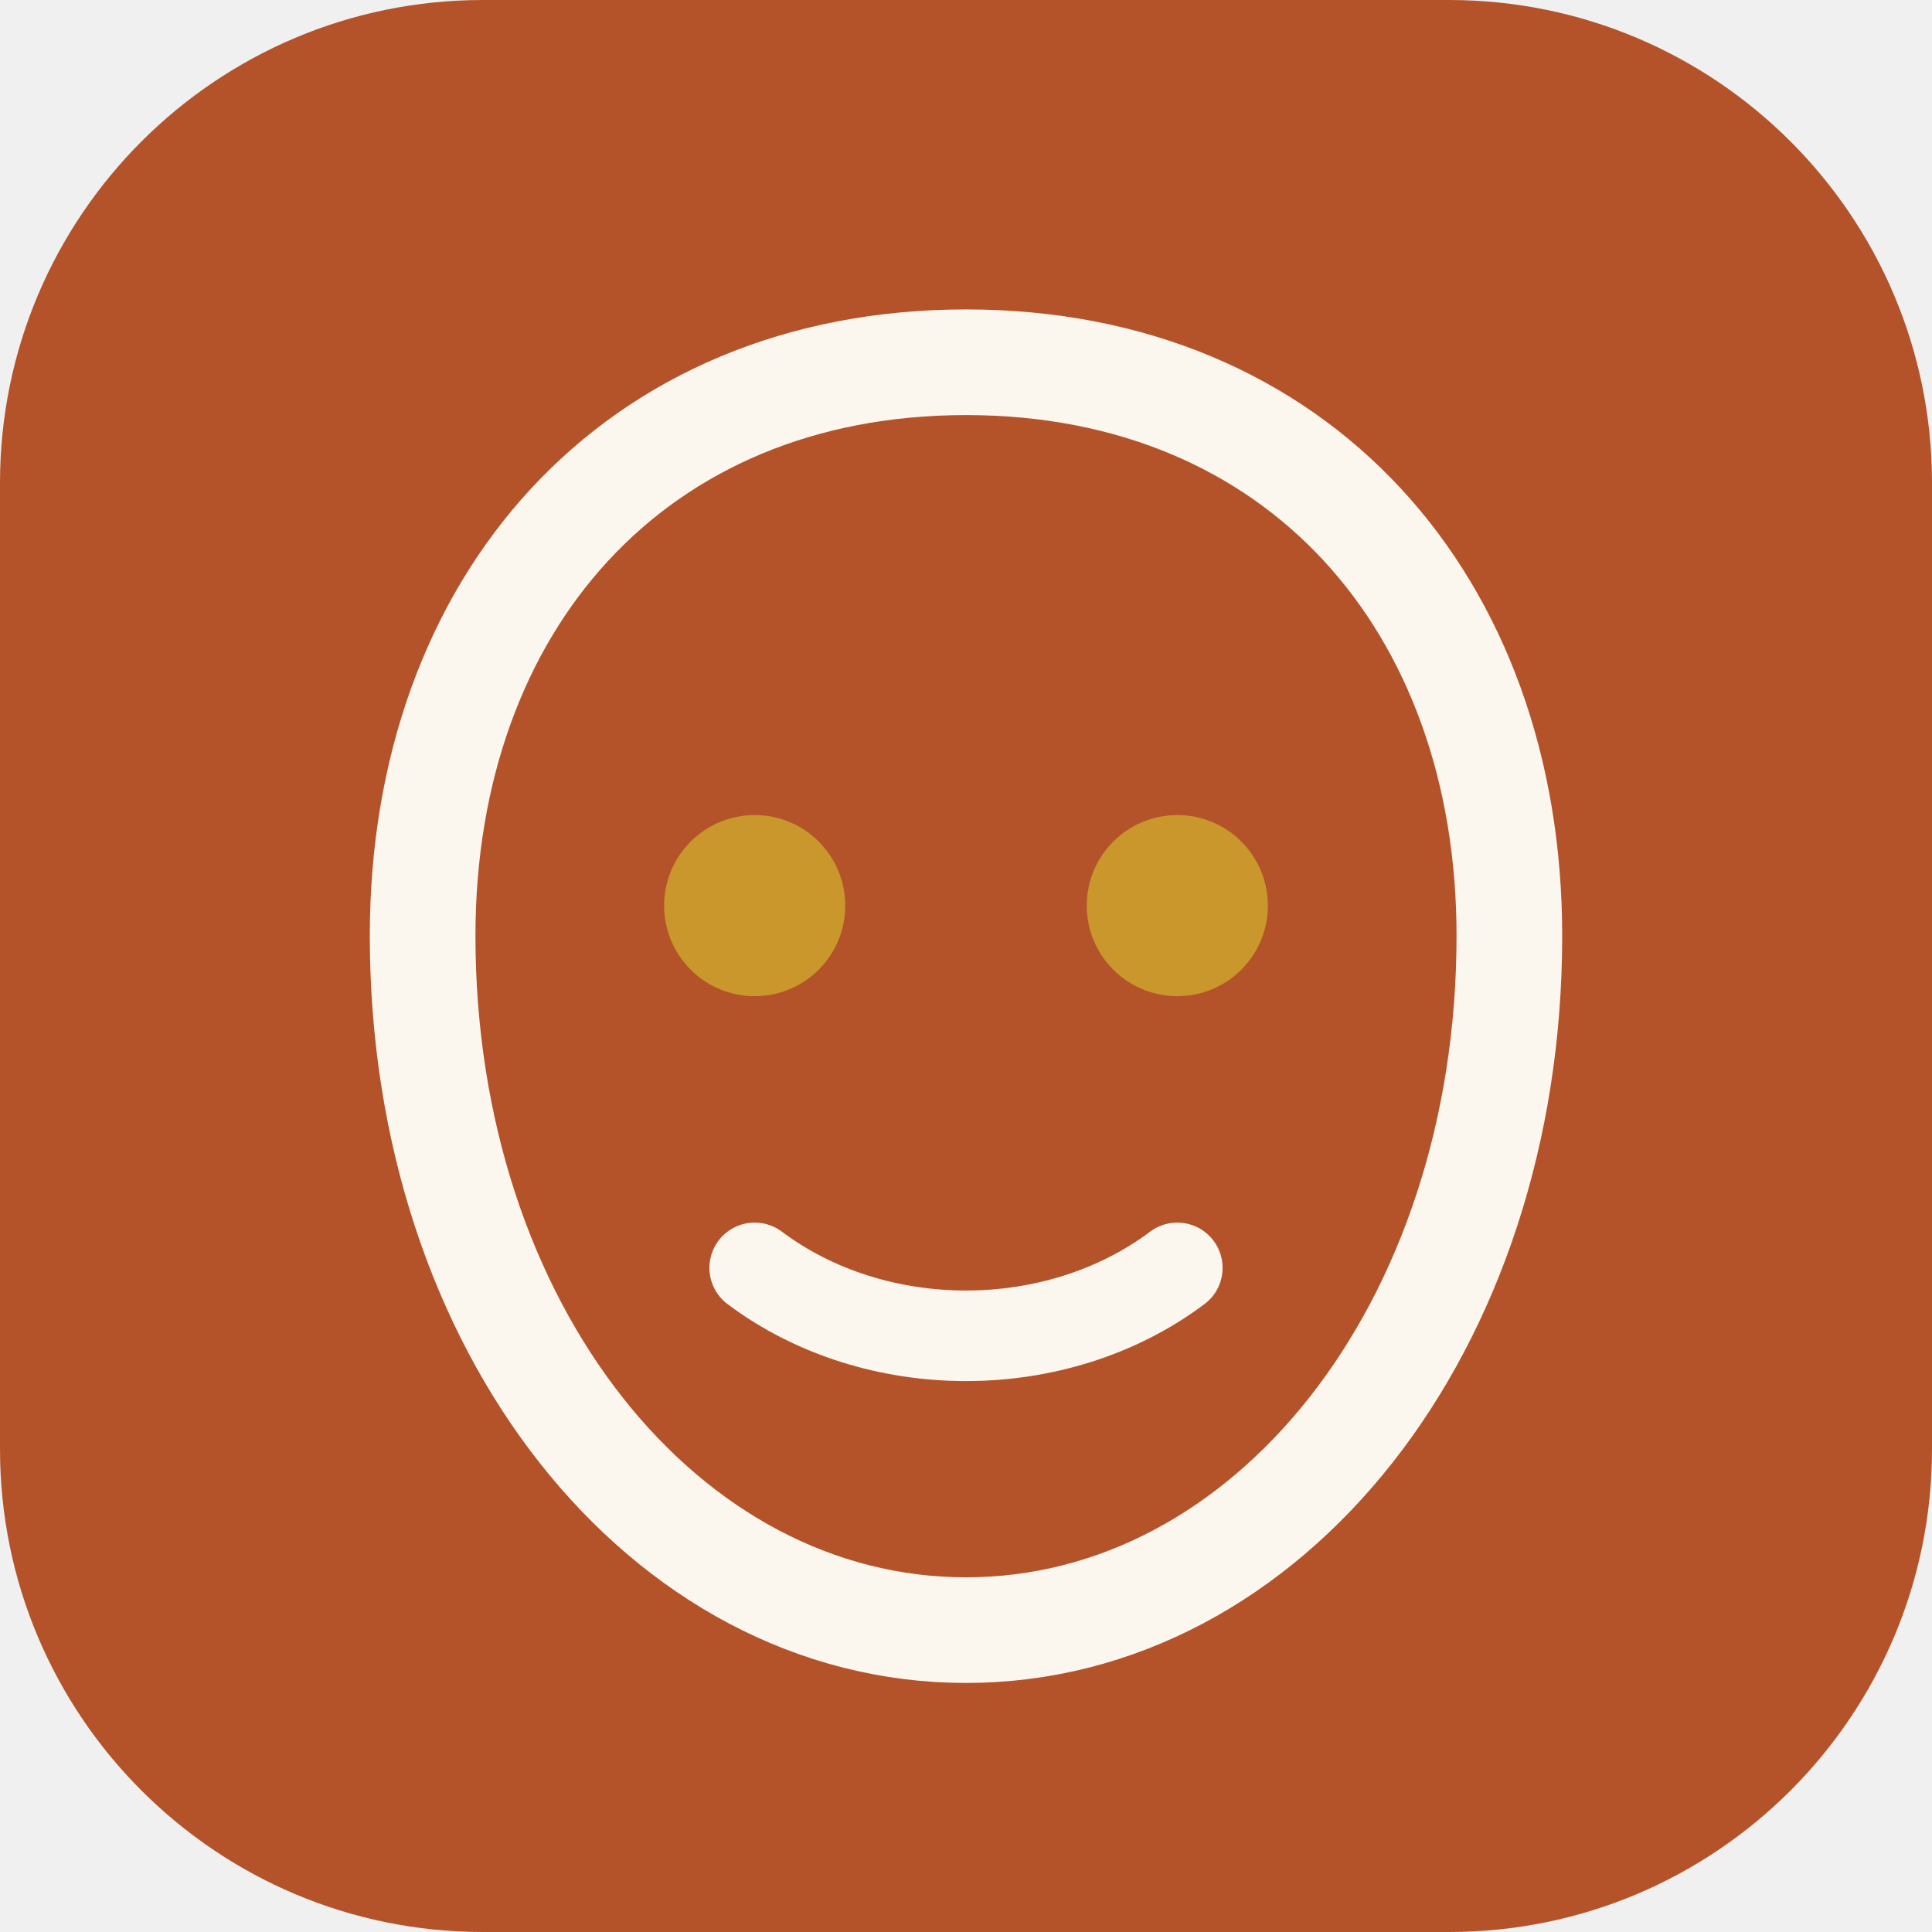
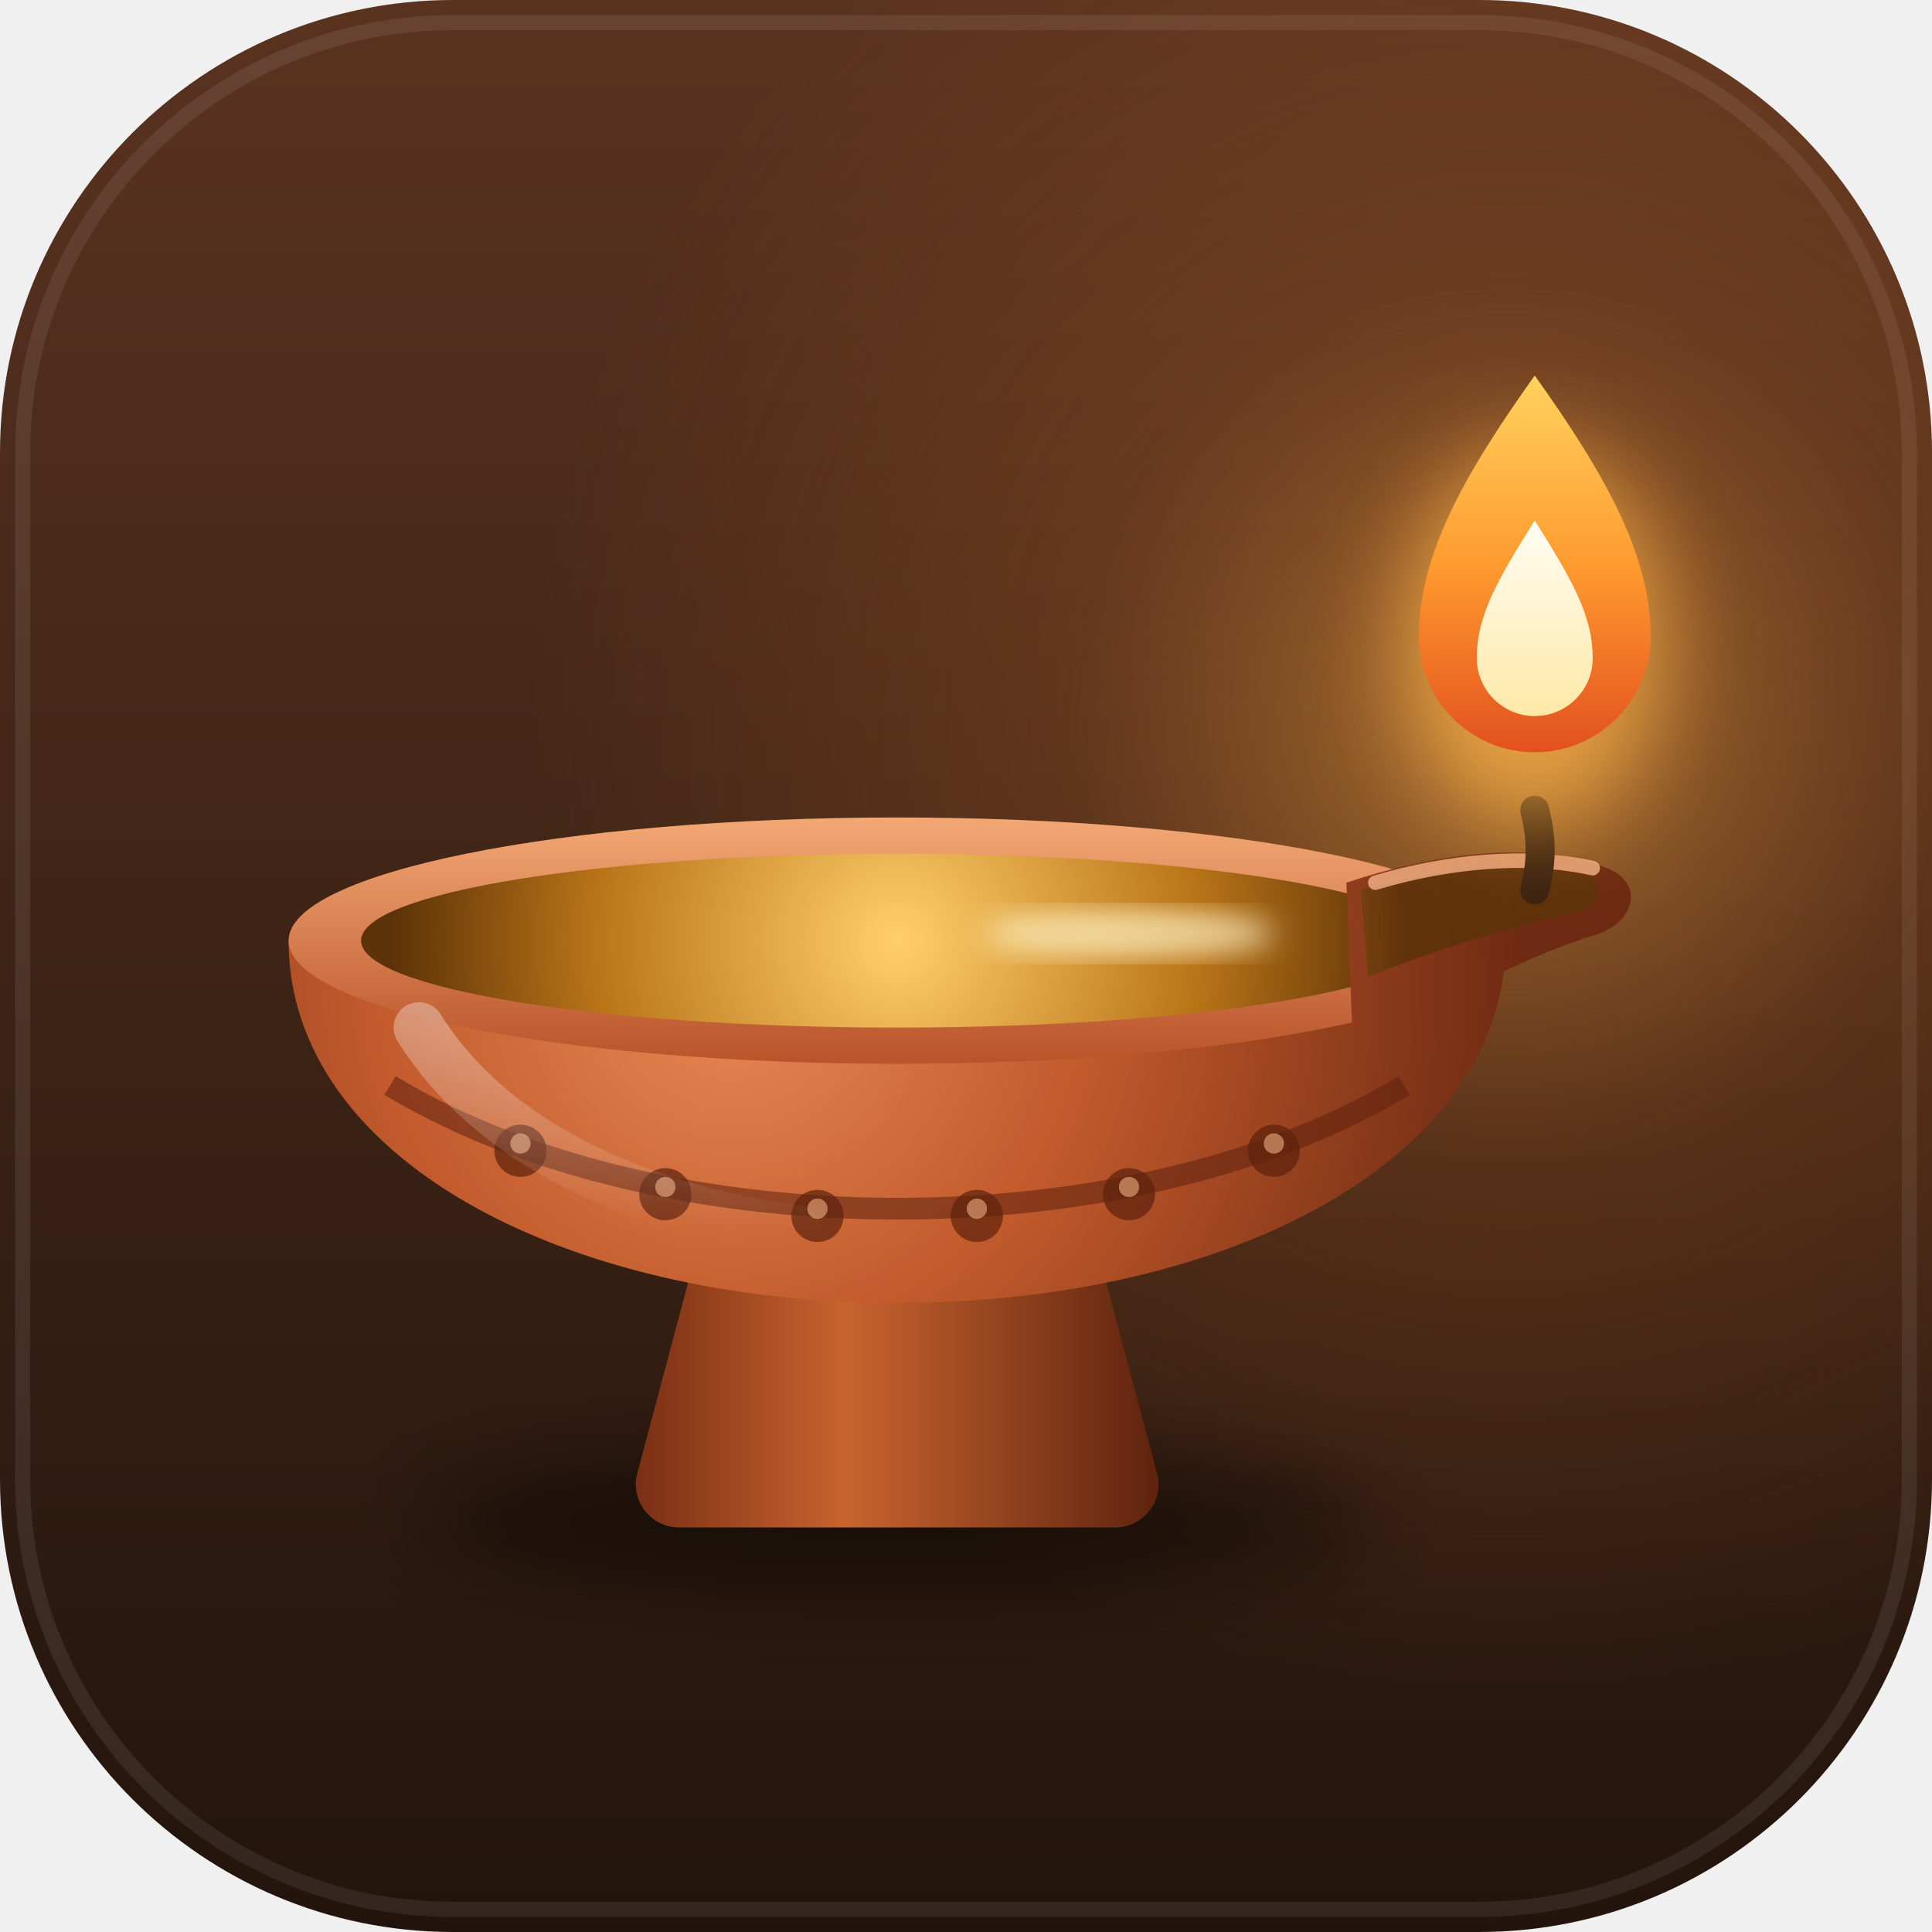
- <svg xmlns="http://www.w3.org/2000/svg" viewBox="0 0 64 64">
-   <rect width="64" height="64" rx="16" fill="#b4532a" />
-   <path d="M32 12c-11 0-18 8-18 19 0 13 8 23 18 23s18-10 18-23c0-11-7-19-18-19Z" fill="none" stroke="#fbf6ee" stroke-width="3.5" />
-   <circle cx="25" cy="30" r="3" fill="#c9972b" />
-   <circle cx="39" cy="30" r="3" fill="#c9972b" />
-   <path d="M25 42c4 3 10 3 14 0" fill="none" stroke="#fbf6ee" stroke-width="3" stroke-linecap="round" />
+ <svg xmlns="http://www.w3.org/2000/svg" viewBox="0 0 256 256">
+   <defs>
+     <linearGradient id="bg" x1="0" y1="0" x2="0" y2="1">
+       <stop offset="0" stop-color="#5a3320" />
+       <stop offset="1" stop-color="#22140c" />
+     </linearGradient>
+     <radialGradient id="glow" cx="200" cy="96" r="130" gradientUnits="userSpaceOnUse">
+       <stop offset="0" stop-color="#ffb347" stop-opacity=".55" />
+       <stop offset=".45" stop-color="#e07a2e" stop-opacity=".18" />
+       <stop offset="1" stop-color="#e07a2e" stop-opacity="0" />
+     </radialGradient>
+     <radialGradient id="body" cx="105" cy="140" r="110" gradientUnits="userSpaceOnUse">
+       <stop offset="0" stop-color="#e88a55" />
+       <stop offset=".45" stop-color="#c25a2c" />
+       <stop offset="1" stop-color="#6e2a12" />
+     </radialGradient>
+     <linearGradient id="rim" x1="0" y1="0" x2="0" y2="1">
+       <stop offset="0" stop-color="#f3a874" />
+       <stop offset="1" stop-color="#b9532a" />
+     </linearGradient>
+     <radialGradient id="oil" cx="128" cy="134" r="70" gradientUnits="userSpaceOnUse">
+       <stop offset="0" stop-color="#ffcf6b" />
+       <stop offset=".6" stop-color="#b97418" />
+       <stop offset="1" stop-color="#5c3208" />
+     </radialGradient>
+     <linearGradient id="base" x1="0" y1="0" x2="1" y2="0">
+       <stop offset="0" stop-color="#7a2f14" />
+       <stop offset=".4" stop-color="#c8642f" />
+       <stop offset="1" stop-color="#5e230e" />
+     </linearGradient>
+     <linearGradient id="flameO" x1="0" y1="1" x2="0" y2="0">
+       <stop offset="0" stop-color="#e2501e" />
+       <stop offset=".5" stop-color="#ff9b2f" />
+       <stop offset="1" stop-color="#ffd25e" />
+     </linearGradient>
+     <linearGradient id="flameI" x1="0" y1="1" x2="0" y2="0">
+       <stop offset="0" stop-color="#ffe9a8" />
+       <stop offset="1" stop-color="#fffdf3" />
+     </linearGradient>
+     <linearGradient id="sheen" x1="0" y1="0" x2="0" y2="1">
+       <stop offset="0" stop-color="#fff" stop-opacity=".55" />
+       <stop offset="1" stop-color="#fff" stop-opacity="0" />
+     </linearGradient>
+     <filter id="soft" x="-50%" y="-50%" width="200%" height="200%">
+       <feGaussianBlur stdDeviation="6" />
+     </filter>
+     <filter id="blur2">
+       <feGaussianBlur stdDeviation="2" />
+     </filter>
+   </defs>
+   <rect width="256" height="256" rx="60" fill="url(#bg)" />
+   <rect x="3" y="3" width="250" height="250" rx="57" fill="none" stroke="#fff" stroke-opacity=".08" stroke-width="2" />
+   <rect width="256" height="256" rx="60" fill="url(#glow)" />
+   <g transform="translate(-4 -4) scale(.96)">
+     <ellipse cx="128" cy="214" rx="66" ry="10" fill="#000" opacity=".45" filter="url(#soft)" />
+     <path d="M100 178h56l8 30a6 6 0 0 1-6 7H98a6 6 0 0 1-6-7Z" fill="url(#base)" />
+     <ellipse cx="128" cy="178" rx="28" ry="5" fill="#4a1b0a" opacity=".6" />
+     <path d="M44 134c0 30 38 50 84 50s84-20 84-50Z" fill="url(#body)" />
+     <path d="M58 154c20 12 46 17 70 17s50-5 70-17" fill="none" stroke="#5c210c" stroke-width="3" opacity=".55" />
+     <g fill="#5c210c" opacity=".7">
+       <circle cx="76" cy="163" r="3.6" />
+       <circle cx="96" cy="169" r="3.6" />
+       <circle cx="117" cy="172" r="3.6" />
+       <circle cx="139" cy="172" r="3.6" />
+       <circle cx="160" cy="169" r="3.6" />
+       <circle cx="180" cy="163" r="3.6" />
+     </g>
+     <g fill="#f7b98c" opacity=".55">
+       <circle cx="76" cy="162" r="1.4" />
+       <circle cx="96" cy="168" r="1.4" />
+       <circle cx="117" cy="171" r="1.4" />
+       <circle cx="139" cy="171" r="1.4" />
+       <circle cx="160" cy="168" r="1.4" />
+       <circle cx="180" cy="162" r="1.4" />
+     </g>
+     <ellipse cx="128" cy="134" rx="84" ry="17" fill="url(#rim)" />
+     <ellipse cx="128" cy="134" rx="74" ry="12" fill="url(#oil)" />
+     <path d="M190 126c12-4 26-6 36-2 5 2 4 7-1 9-10 3-22 9-34 18Z" fill="url(#body)" />
+     <path d="M192 127c11-3 22-4 31-2 3 1 2 4-1 5-9 2-19 5-29 9Z" fill="url(#oil)" opacity=".85" />
+     <path d="M194 126c10-3 21-4 30-2" fill="none" stroke="#f6b386" stroke-width="2" stroke-linecap="round" opacity=".8" />
+     <path d="M62 146c10 16 30 25 52 28" fill="none" stroke="url(#sheen)" stroke-width="7" stroke-linecap="round" opacity=".6" />
+     <path d="M216 127c1-4 1-7 0-11" stroke="#3b220f" stroke-width="4" stroke-linecap="round" />
+     <ellipse cx="216" cy="92" rx="18" ry="26" fill="#ffb347" opacity=".7" filter="url(#soft)" />
+     <path d="M216 56c10 14 16 25 16 36a16 16 0 0 1-32 0c0-11 6-22 16-36Z" fill="url(#flameO)" />
+     <path d="M216 76c5 8 8 13 8 19a8 8 0 0 1-16 0c0-6 3-11 8-19Z" fill="url(#flameI)" />
+     <ellipse cx="160" cy="133" rx="20" ry="3.5" fill="#fff4c9" opacity=".7" filter="url(#blur2)" />
+   </g>
</svg>
